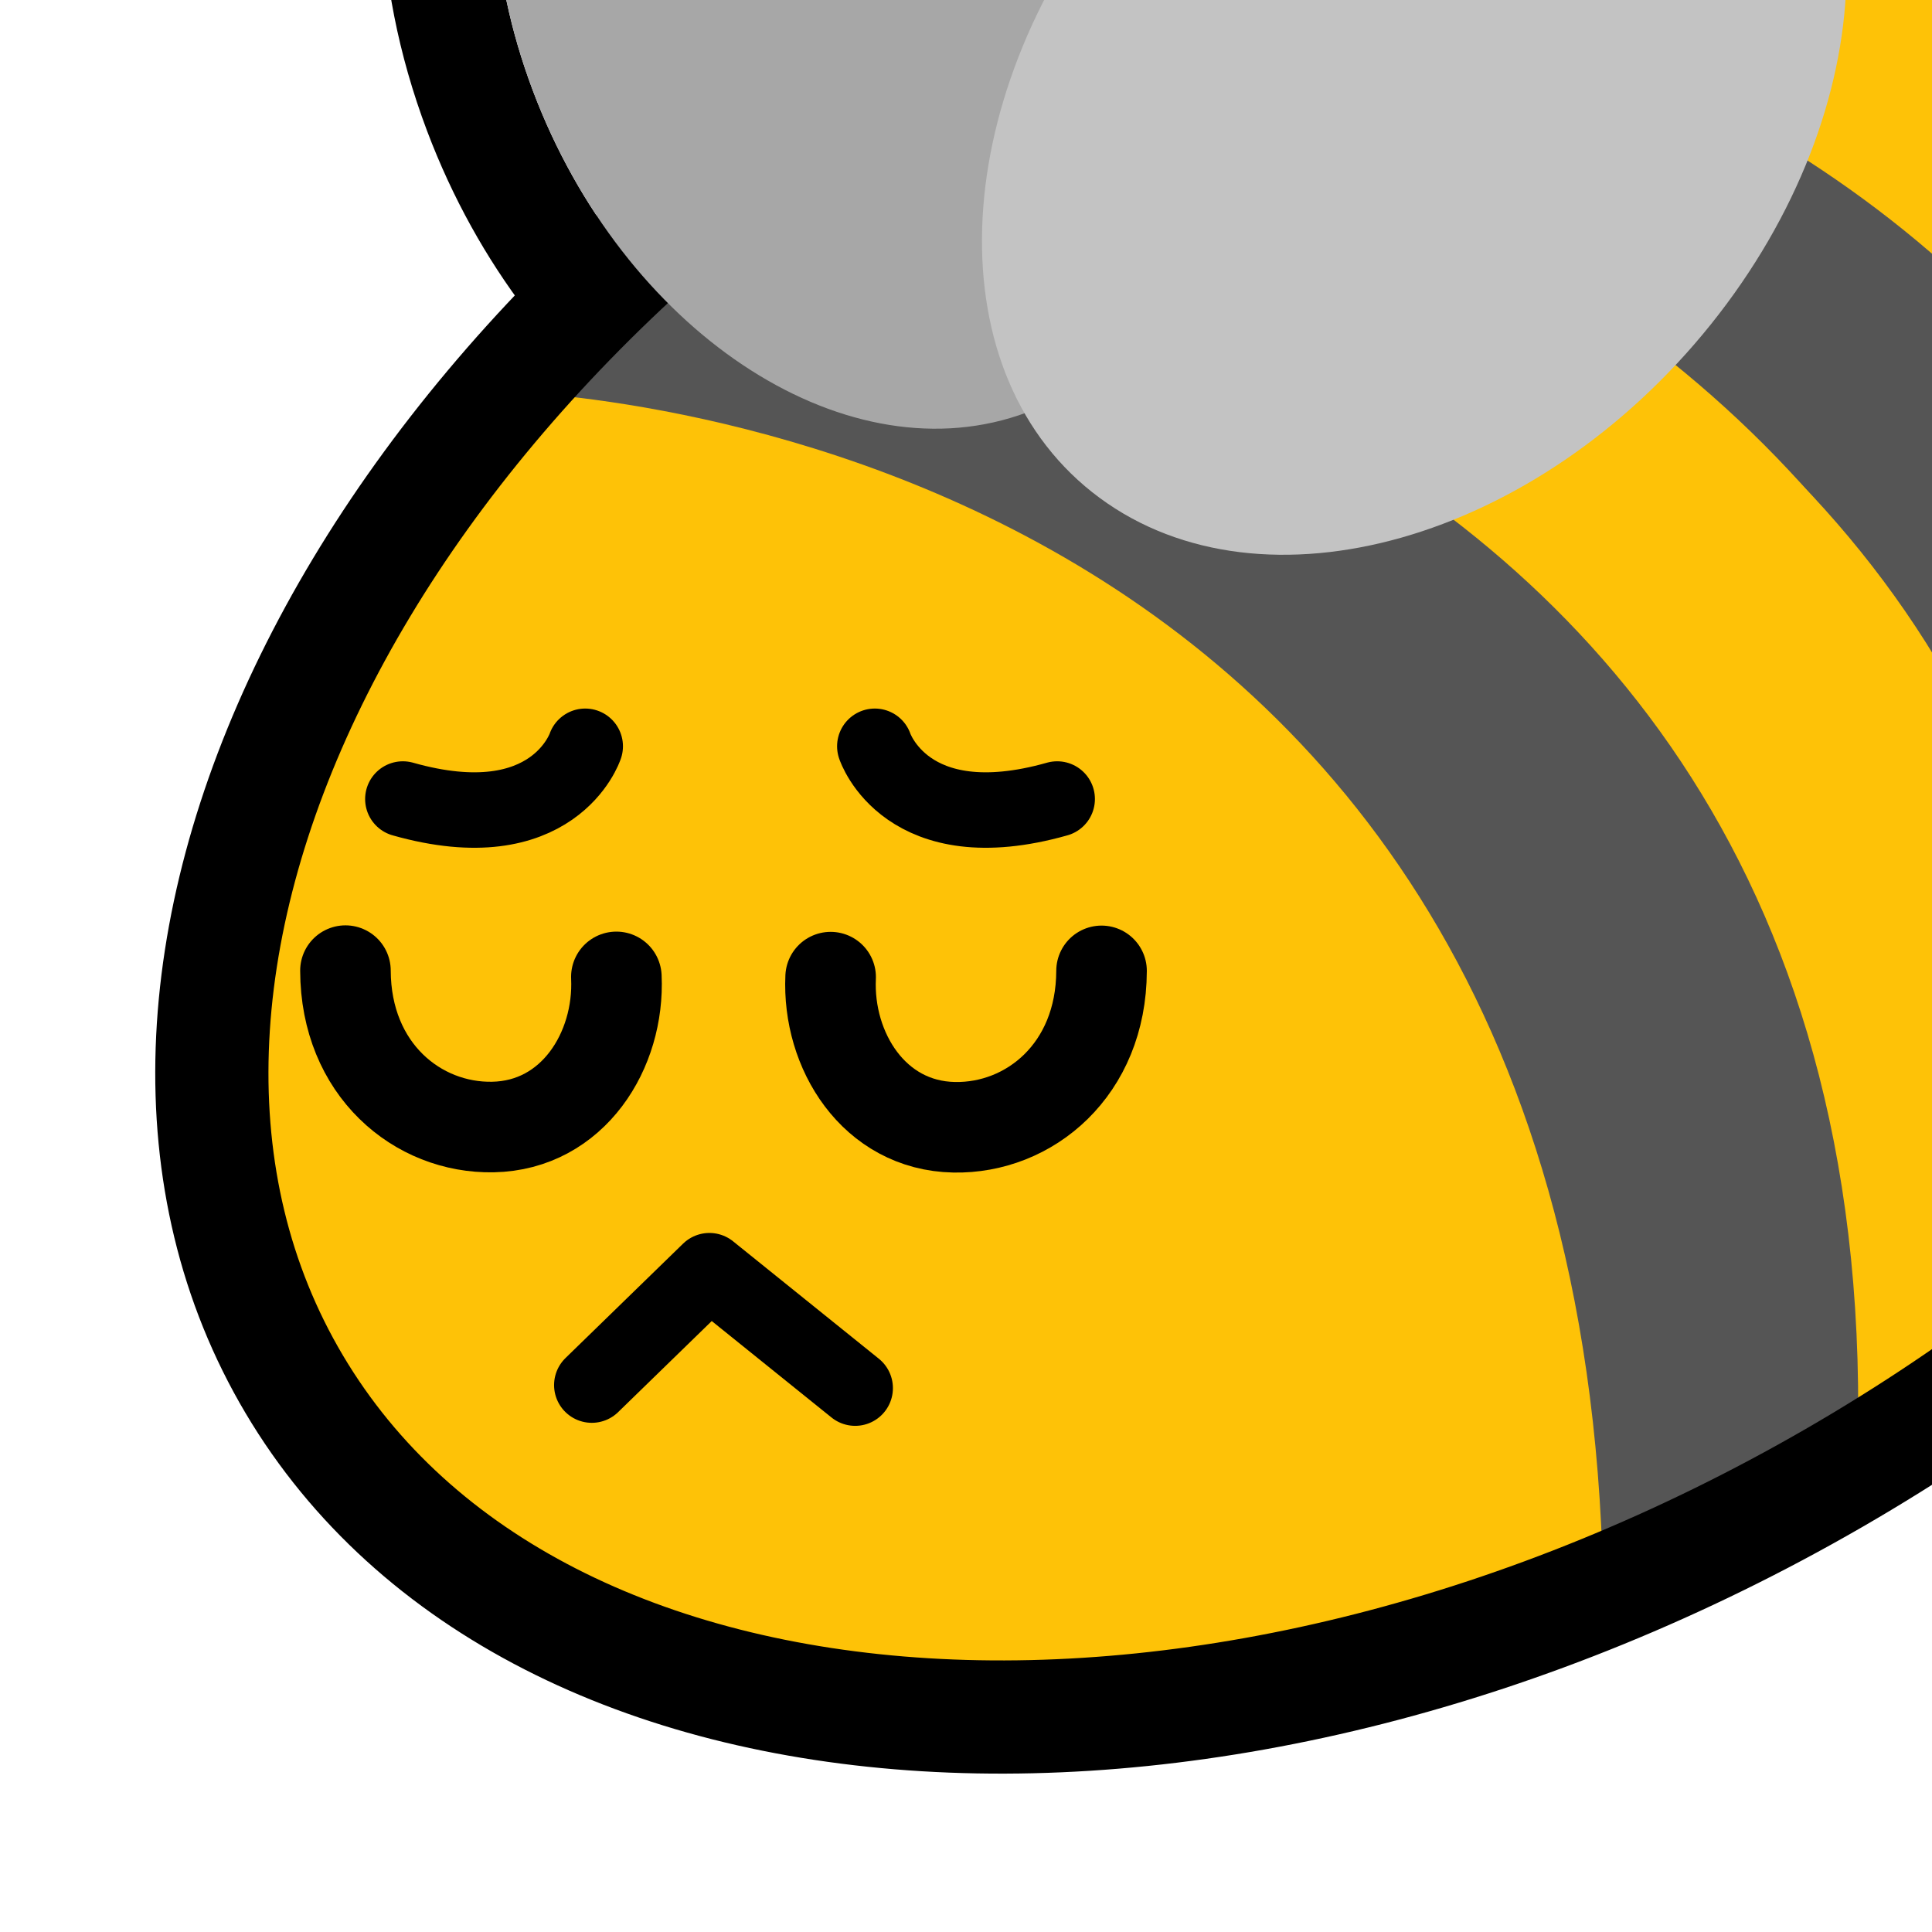
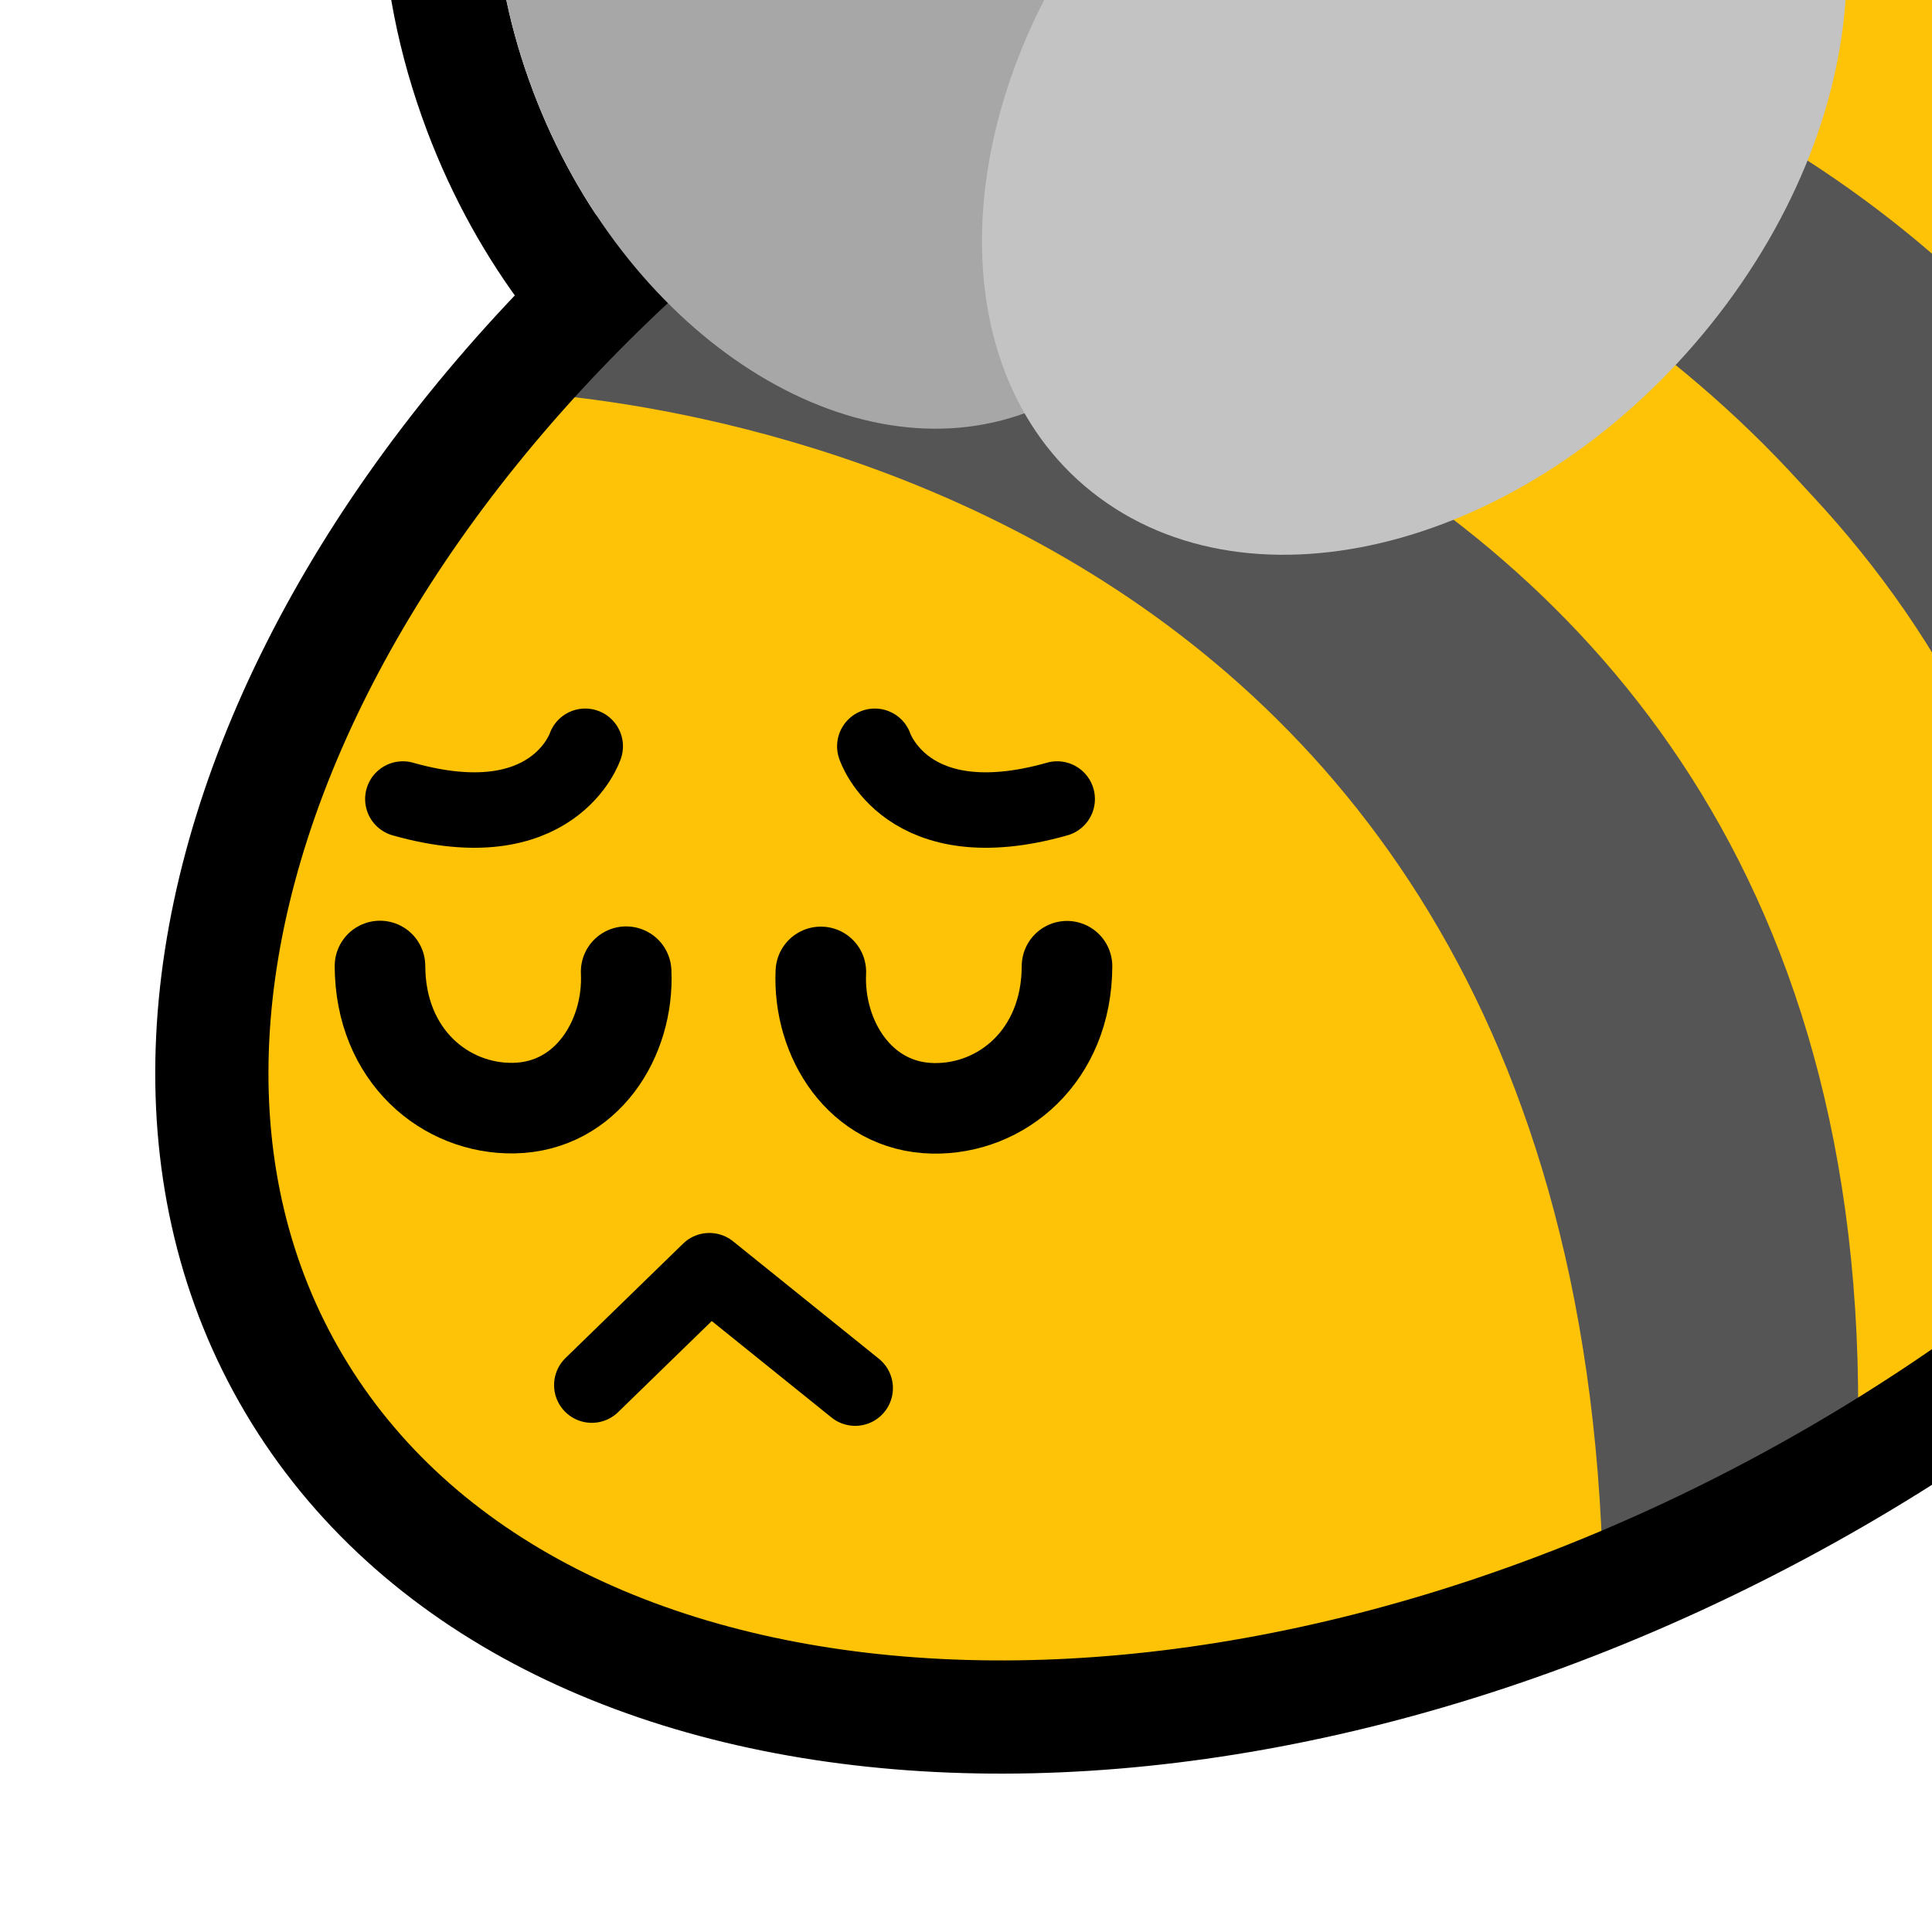
<svg xmlns="http://www.w3.org/2000/svg" width="100%" height="100%" viewBox="0 0 256 256" version="1.1" xml:space="preserve" style="fill-rule:evenodd;clip-rule:evenodd;stroke-linecap:round;stroke-linejoin:round;stroke-miterlimit:1.5;">
  <rect id="blobbee_pensive" x="-0" y="0" width="256" height="256" style="fill:none;" />
  <clipPath id="_clip1">
    <rect x="-0" y="0" width="256" height="256" />
  </clipPath>
  <g clip-path="url(#_clip1)">
    <path id="Wings-outline" d="M129.457,71.439C101.62,74.152 70.004,52.917 56.583,17.332C41.238,-23.356 56.638,-63.617 86.987,-73.764C110.642,-81.673 139.399,-69.767 157.884,-44.535C184.732,-63.181 216.987,-65.526 237.979,-50.045C265.408,-29.818 267.488,16.097 238.398,52.369C209.763,88.073 163.808,97.957 136.809,78.046C134.11,76.056 131.659,73.845 129.457,71.439ZM135.756,54.763C138.246,59.112 141.562,62.914 145.712,65.974C167.403,81.971 203.691,71.669 226.696,42.984C249.701,14.299 250.768,-21.976 229.076,-37.973C209.154,-52.665 176.918,-45.173 153.969,-21.629C141.008,-50.189 114.034,-66.991 91.744,-59.538C68.16,-51.653 58.694,-19.58 70.618,12.039C82.543,43.658 111.372,62.927 134.957,55.041C135.225,54.952 135.491,54.859 135.756,54.763Z" />
    <path id="Body" d="M127.902,1.921C208.729,-44.745 300.137,-39.183 331.897,14.333C363.657,67.85 323.82,149.185 242.993,195.851C162.165,242.517 70.758,236.955 38.998,183.439C7.237,129.922 47.074,48.587 127.902,1.921Z" style="fill:rgb(254,194,7);" />
    <g id="Stripes">
      <path d="M188.793,-16.095C187.039,-14.699 315.054,-20.58 327.076,109.803C391.095,-61.796 189.429,-29.021 188.793,-16.095Z" style="fill:rgb(85,85,85);" />
      <path d="M327.076,111.159C319.401,-14.647 191.893,-17.614 192.59,-21.35L145.073,-3.751C145.073,-3.751 299.034,-6.142 304.518,142.104L323.15,113.42" style="fill:rgb(254,194,7);" />
      <path d="M275.897,172.628L304.252,142.104C298.868,-6.332 141.84,-8.914 141.842,-8.859L116.671,5.99C116.437,6.032 279.066,19.108 275.897,172.628Z" style="fill:rgb(85,85,85);" />
      <path d="M118.8,6.104L91.65,27.286C91.65,27.286 247.73,42.825 246.071,194.336L275.383,174.688C286.256,24.404 117.148,7.374 114.749,9.264" style="fill:rgb(254,194,7);" />
      <path d="M85.819,30.174L65.463,51.814C65.463,51.814 209.143,53.111 212.42,209.36L246.071,194.336C251.812,38.125 90.484,31.835 85.819,30.174Z" style="fill:rgb(85,85,85);" />
    </g>
    <path id="Body-outline" d="M127.902,1.921C208.729,-44.745 300.137,-39.183 331.897,14.333C363.657,67.85 323.82,149.185 242.993,195.851C162.165,242.517 70.758,236.955 38.998,183.439C7.237,129.922 47.074,48.587 127.902,1.921Z" style="fill:none;stroke:black;stroke-width:15px;" />
    <g id="Wings">
      <path id="Back-wing" d="M91.744,-59.538C115.328,-67.424 144.157,-48.156 156.082,-16.536C168.007,15.083 158.541,47.156 134.957,55.041C111.372,62.927 82.543,43.658 70.618,12.039C58.694,-19.58 68.16,-51.653 91.744,-59.538Z" style="fill:rgb(167,167,167);" />
      <path id="Front-wing" d="M229.076,-37.973C250.768,-21.976 249.701,14.299 226.696,42.984C203.691,71.669 167.403,81.971 145.712,65.974C124.02,49.977 125.087,13.702 148.092,-14.983C171.097,-43.668 207.385,-53.97 229.076,-37.973Z" style="fill:rgb(195,195,195);" />
    </g>
    <g id="Face">
      <path id="Mouth" d="M78.418,183.531L93.998,168.373L113.316,183.932" style="fill:none;stroke:black;stroke-width:10px;" />
      <g id="Eyes">
-         <path id="Right-eye" d="M110.063,129.476C109.611,139.205 115.795,149.163 126.419,149.369C136.396,149.562 145.92,141.762 145.96,128.646" style="fill:none;stroke:black;stroke-width:12px;" />
-         <path id="Left-eye" d="M81.671,129.443C82.123,139.173 75.94,149.131 65.316,149.337C55.339,149.53 45.815,141.729 45.774,128.614" style="fill:none;stroke:black;stroke-width:12px;" />
+         <path id="Right-eye" d="M108.767,128.783C108.355,137.624 113.975,146.672 123.628,146.859C132.694,147.035 141.348,139.947 141.384,128.029" style="fill:none;stroke:black;stroke-width:12px;" />
+         <path id="Left-eye" d="M82.968,128.754C83.379,137.595 77.76,146.643 68.106,146.83C59.041,147.006 50.387,139.917 50.35,128" style="fill:none;stroke:black;stroke-width:12px;" />
      </g>
      <g id="Eyebrows">
        <path id="Right-eyebrow" d="M115.918,98.886C115.918,98.886 120.073,111.542 140.082,105.875" style="fill:none;stroke:black;stroke-width:10px;" />
        <path id="Left-eyebrow" d="M77.545,98.886C77.545,98.886 73.39,111.542 53.381,105.875" style="fill:none;stroke:black;stroke-width:10px;" />
      </g>
    </g>
  </g>
</svg>
